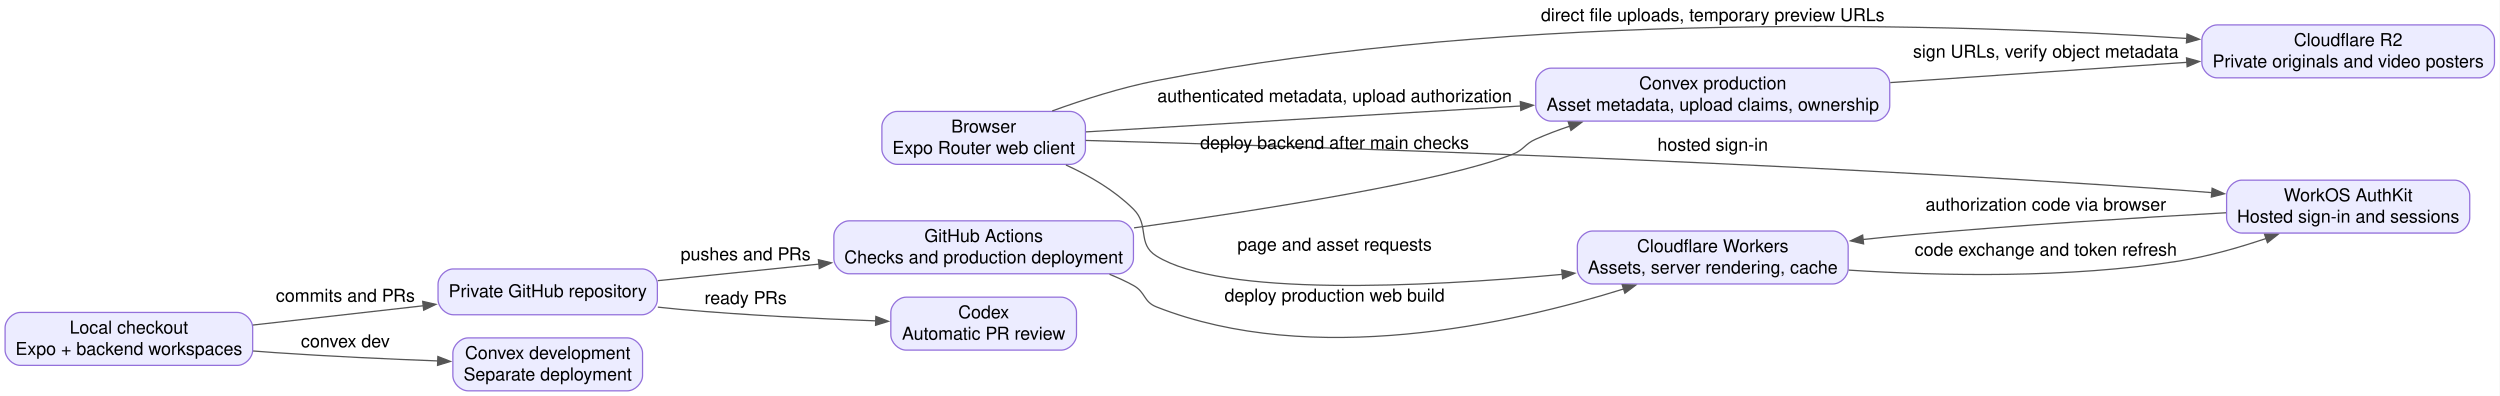
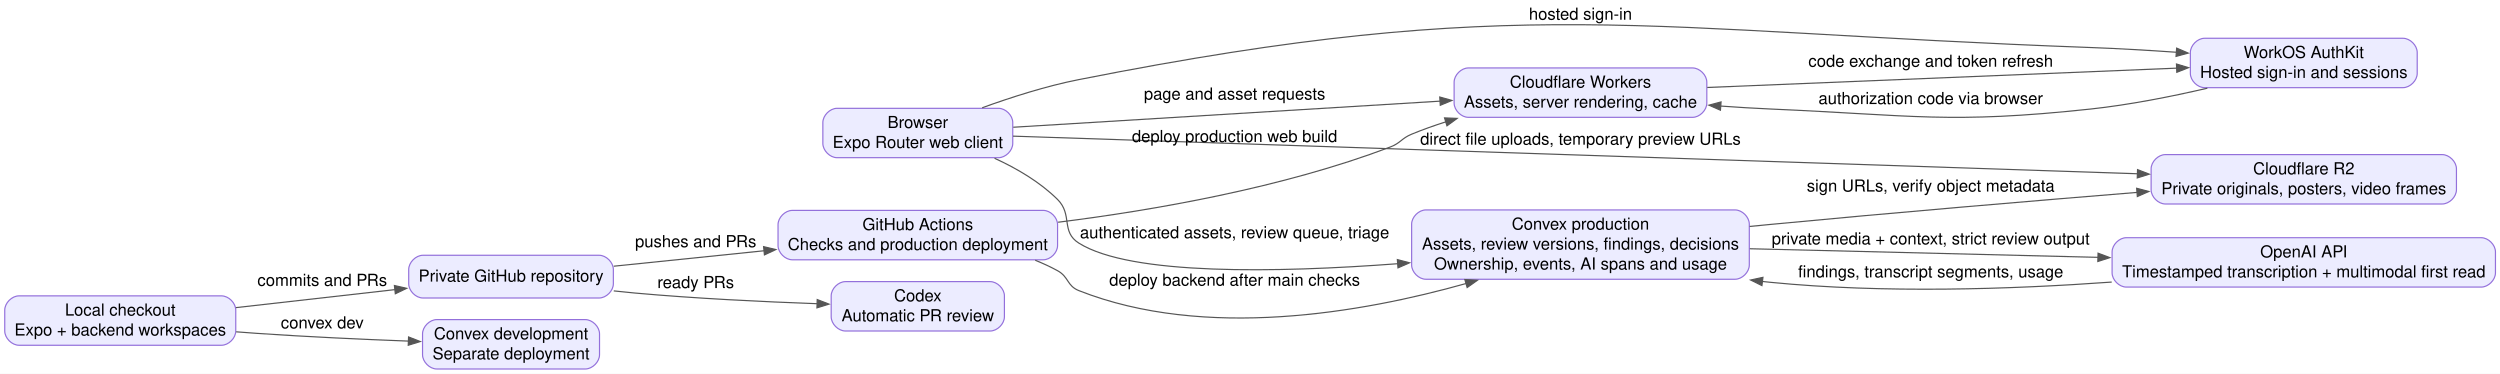
- <svg xmlns="http://www.w3.org/2000/svg" width="1965pt" height="311pt" viewBox="0.00 0.00 1965.00 311.00">
-   <g id="graph0" class="graph" transform="scale(1 1) rotate(0) translate(4 307.19)">
-     <polygon fill="white" stroke="none" points="-4,4 -4,-307.19 1960.66,-307.19 1960.66,4 -4,4" />
+ <svg xmlns="http://www.w3.org/2000/svg" width="2106pt" height="315pt" viewBox="0.00 0.00 2106.00 315.00">
+   <g id="graph0" class="graph" transform="scale(1 1) rotate(0) translate(4 310.84)">
+     <polygon fill="white" stroke="none" points="-4,4 -4,-310.84 2102.18,-310.84 2102.18,4 -4,4" />
    <g id="node1" class="node">
      <path fill="#ececff" stroke="#9370db" d="M837.14,-219.6C837.14,-219.6 701.17,-219.6 701.17,-219.6 695.17,-219.6 689.17,-213.6 689.17,-207.6 689.17,-207.6 689.17,-190 689.17,-190 689.17,-184 695.17,-178 701.17,-178 701.17,-178 837.14,-178 837.14,-178 843.14,-178 849.14,-184 849.14,-190 849.14,-190 849.14,-207.6 849.14,-207.6 849.14,-213.6 843.14,-219.6 837.14,-219.6" />
      <text xml:space="preserve" text-anchor="middle" x="769.16" y="-203" font-family="Helvetica,sans-Serif" font-size="14.00">Browser</text>
      <text xml:space="preserve" text-anchor="middle" x="769.16" y="-186.2" font-family="Helvetica,sans-Serif" font-size="14.00">Expo Router web client</text>
    </g>
    <g id="node2" class="node">
-       <path fill="#ececff" stroke="#9370db" d="M1436.65,-125.6C1436.65,-125.6 1247.78,-125.6 1247.78,-125.6 1241.78,-125.6 1235.78,-119.6 1235.78,-113.6 1235.78,-113.6 1235.78,-96 1235.78,-96 1235.78,-90 1241.78,-84 1247.78,-84 1247.78,-84 1436.65,-84 1436.65,-84 1442.65,-84 1448.65,-90 1448.65,-96 1448.65,-96 1448.65,-113.6 1448.65,-113.6 1448.65,-119.6 1442.65,-125.6 1436.65,-125.6" />
-       <text xml:space="preserve" text-anchor="middle" x="1342.22" y="-109" font-family="Helvetica,sans-Serif" font-size="14.00">Cloudflare Workers</text>
-       <text xml:space="preserve" text-anchor="middle" x="1342.22" y="-92.2" font-family="Helvetica,sans-Serif" font-size="14.00">Assets, server rendering, cache</text>
+       <path fill="#ececff" stroke="#9370db" d="M1421.82,-253.6C1421.82,-253.6 1232.95,-253.6 1232.95,-253.6 1226.95,-253.6 1220.95,-247.6 1220.95,-241.6 1220.95,-241.6 1220.95,-224 1220.95,-224 1220.95,-218 1226.95,-212 1232.95,-212 1232.95,-212 1421.82,-212 1421.82,-212 1427.82,-212 1433.82,-218 1433.82,-224 1433.82,-224 1433.82,-241.6 1433.82,-241.6 1433.82,-247.6 1427.82,-253.6 1421.82,-253.6" />
+       <text xml:space="preserve" text-anchor="middle" x="1327.39" y="-237" font-family="Helvetica,sans-Serif" font-size="14.00">Cloudflare Workers</text>
+       <text xml:space="preserve" text-anchor="middle" x="1327.39" y="-220.2" font-family="Helvetica,sans-Serif" font-size="14.00">Assets, server rendering, cache</text>
    </g>
    <g id="edge1" class="edge">
-       <path fill="none" stroke="#555555" d="M833.82,-177.51C852.59,-168.94 872.05,-157.53 886.89,-142.8 899.81,-129.97 889.46,-115.66 904.89,-106 956.14,-73.92 1113.15,-81.38 1224.09,-91.55" />
-       <polygon fill="#555555" stroke="#555555" points="1223.56,-95.01 1233.84,-92.46 1224.21,-88.04 1223.56,-95.01" />
-       <text xml:space="preserve" text-anchor="middle" x="1044.99" y="-110.2" font-family="Helvetica,sans-Serif" font-size="14.00">page and asset requests</text>
+       <path fill="none" stroke="#555555" d="M849.55,-203.65C943.63,-209.4 1101.2,-219.04 1209.28,-225.64" />
+       <polygon fill="#555555" stroke="#555555" points="1208.86,-229.12 1219.06,-226.24 1209.29,-222.14 1208.86,-229.12" />
+       <text xml:space="preserve" text-anchor="middle" x="1036.03" y="-226.95" font-family="Helvetica,sans-Serif" font-size="14.00">page and asset requests</text>
    </g>
    <g id="node3" class="node">
-       <path fill="#ececff" stroke="#9370db" d="M1469.34,-253.6C1469.34,-253.6 1215.09,-253.6 1215.09,-253.6 1209.09,-253.6 1203.09,-247.6 1203.09,-241.6 1203.09,-241.6 1203.09,-224 1203.09,-224 1203.09,-218 1209.09,-212 1215.09,-212 1215.09,-212 1469.34,-212 1469.34,-212 1475.34,-212 1481.34,-218 1481.34,-224 1481.34,-224 1481.34,-241.6 1481.34,-241.6 1481.34,-247.6 1475.34,-253.6 1469.34,-253.6" />
-       <text xml:space="preserve" text-anchor="middle" x="1342.22" y="-237" font-family="Helvetica,sans-Serif" font-size="14.00">Convex production</text>
-       <text xml:space="preserve" text-anchor="middle" x="1342.22" y="-220.2" font-family="Helvetica,sans-Serif" font-size="14.00">Asset metadata, upload claims, ownership</text>
+       <path fill="#ececff" stroke="#9370db" d="M1457.61,-134C1457.61,-134 1197.16,-134 1197.16,-134 1191.16,-134 1185.16,-128 1185.16,-122 1185.16,-122 1185.16,-87.6 1185.16,-87.6 1185.16,-81.6 1191.16,-75.6 1197.16,-75.6 1197.16,-75.6 1457.61,-75.6 1457.61,-75.6 1463.61,-75.6 1469.61,-81.6 1469.61,-87.6 1469.61,-87.6 1469.61,-122 1469.61,-122 1469.61,-128 1463.61,-134 1457.61,-134" />
+       <text xml:space="preserve" text-anchor="middle" x="1327.39" y="-117.4" font-family="Helvetica,sans-Serif" font-size="14.00">Convex production</text>
+       <text xml:space="preserve" text-anchor="middle" x="1327.39" y="-100.6" font-family="Helvetica,sans-Serif" font-size="14.00">Assets, review versions, findings, decisions</text>
+       <text xml:space="preserve" text-anchor="middle" x="1327.39" y="-83.8" font-family="Helvetica,sans-Serif" font-size="14.00">Ownership, events, AI spans and usage</text>
    </g>
    <g id="edge2" class="edge">
-       <path fill="none" stroke="#555555" d="M849.56,-203.53C937.62,-208.77 1081.68,-217.35 1191.16,-223.87" />
-       <polygon fill="#555555" stroke="#555555" points="1190.95,-227.36 1201.14,-224.46 1191.36,-220.37 1190.95,-227.36" />
-       <text xml:space="preserve" text-anchor="middle" x="1044.99" y="-226.95" font-family="Helvetica,sans-Serif" font-size="14.00">authenticated metadata, upload authorization</text>
+       <path fill="none" stroke="#555555" d="M833.82,-177.51C852.59,-168.94 872.05,-157.53 886.89,-142.8 899.81,-129.97 889.46,-115.66 904.89,-106 948.53,-78.68 1071.56,-81.03 1173.51,-88.69" />
+       <polygon fill="#555555" stroke="#555555" points="1173.13,-92.17 1183.37,-89.46 1173.67,-85.19 1173.13,-92.17" />
+       <text xml:space="preserve" text-anchor="middle" x="1036.03" y="-110.2" font-family="Helvetica,sans-Serif" font-size="14.00">authenticated assets, review queue, triage</text>
    </g>
    <g id="node4" class="node">
-       <path fill="#ececff" stroke="#9370db" d="M1944.66,-287.6C1944.66,-287.6 1738.66,-287.6 1738.66,-287.6 1732.66,-287.6 1726.66,-281.6 1726.66,-275.6 1726.66,-275.6 1726.66,-258 1726.66,-258 1726.66,-252 1732.66,-246 1738.66,-246 1738.66,-246 1944.66,-246 1944.66,-246 1950.66,-246 1956.66,-252 1956.66,-258 1956.66,-258 1956.66,-275.6 1956.66,-275.6 1956.66,-281.6 1950.66,-287.6 1944.66,-287.6" />
-       <text xml:space="preserve" text-anchor="middle" x="1841.66" y="-271" font-family="Helvetica,sans-Serif" font-size="14.00">Cloudflare R2</text>
-       <text xml:space="preserve" text-anchor="middle" x="1841.66" y="-254.2" font-family="Helvetica,sans-Serif" font-size="14.00">Private originals and video posters</text>
+       <path fill="#ececff" stroke="#9370db" d="M2053.31,-180.6C2053.31,-180.6 1820.1,-180.6 1820.1,-180.6 1814.1,-180.6 1808.1,-174.6 1808.1,-168.6 1808.1,-168.6 1808.1,-151 1808.1,-151 1808.1,-145 1814.1,-139 1820.1,-139 1820.1,-139 2053.31,-139 2053.31,-139 2059.31,-139 2065.31,-145 2065.31,-151 2065.31,-151 2065.31,-168.6 2065.31,-168.6 2065.31,-174.6 2059.31,-180.6 2053.31,-180.6" />
+       <text xml:space="preserve" text-anchor="middle" x="1936.71" y="-164" font-family="Helvetica,sans-Serif" font-size="14.00">Cloudflare R2</text>
+       <text xml:space="preserve" text-anchor="middle" x="1936.71" y="-147.2" font-family="Helvetica,sans-Serif" font-size="14.00">Private originals, posters, video frames</text>
    </g>
    <g id="edge3" class="edge">
-       <path fill="none" stroke="#555555" d="M823.06,-220C847.56,-228.89 877.3,-238.41 904.89,-243.8 1190.24,-299.56 1533.8,-288.62 1714.83,-276.97" />
-       <polygon fill="#555555" stroke="#555555" points="1714.99,-280.47 1724.74,-276.32 1714.54,-273.48 1714.99,-280.47" />
-       <text xml:space="preserve" text-anchor="middle" x="1342.22" y="-290.59" font-family="Helvetica,sans-Serif" font-size="14.00">direct file uploads, temporary preview URLs</text>
+       <path fill="none" stroke="#555555" d="M849.35,-196.15C1044.51,-189.62 1550.53,-172.69 1796.88,-164.45" />
+       <polygon fill="#555555" stroke="#555555" points="1796.67,-167.95 1806.54,-164.12 1796.43,-160.96 1796.67,-167.95" />
+       <text xml:space="preserve" text-anchor="middle" x="1327.39" y="-188.96" font-family="Helvetica,sans-Serif" font-size="14.00">direct file uploads, temporary preview URLs</text>
    </g>
-     <g id="node10" class="node">
-       <path fill="#ececff" stroke="#9370db" d="M1925.21,-165.6C1925.21,-165.6 1758.11,-165.6 1758.11,-165.6 1752.11,-165.6 1746.11,-159.6 1746.11,-153.6 1746.11,-153.6 1746.11,-136 1746.11,-136 1746.11,-130 1752.11,-124 1758.11,-124 1758.11,-124 1925.21,-124 1925.21,-124 1931.21,-124 1937.21,-130 1937.21,-136 1937.21,-136 1937.21,-153.6 1937.21,-153.6 1937.21,-159.6 1931.21,-165.6 1925.21,-165.6" />
-       <text xml:space="preserve" text-anchor="middle" x="1841.66" y="-149" font-family="Helvetica,sans-Serif" font-size="14.00">WorkOS AuthKit</text>
-       <text xml:space="preserve" text-anchor="middle" x="1841.66" y="-132.2" font-family="Helvetica,sans-Serif" font-size="14.00">Hosted sign-in and sessions</text>
+     <g id="node11" class="node">
+       <path fill="#ececff" stroke="#9370db" d="M2020.26,-278.6C2020.26,-278.6 1853.16,-278.6 1853.16,-278.6 1847.16,-278.6 1841.16,-272.6 1841.16,-266.6 1841.16,-266.6 1841.16,-249 1841.16,-249 1841.16,-243 1847.16,-237 1853.16,-237 1853.16,-237 2020.26,-237 2020.26,-237 2026.26,-237 2032.26,-243 2032.26,-249 2032.26,-249 2032.26,-266.6 2032.26,-266.6 2032.26,-272.6 2026.26,-278.6 2020.26,-278.6" />
+       <text xml:space="preserve" text-anchor="middle" x="1936.71" y="-262" font-family="Helvetica,sans-Serif" font-size="14.00">WorkOS AuthKit</text>
+       <text xml:space="preserve" text-anchor="middle" x="1936.71" y="-245.2" font-family="Helvetica,sans-Serif" font-size="14.00">Hosted sign-in and sessions</text>
+     </g>
+     <g id="edge7" class="edge">
+       <path fill="none" stroke="#555555" d="M823.4,-220.06C847.83,-228.92 877.43,-238.38 904.89,-243.8 1276.72,-317.25 1378.47,-284.58 1757.23,-270.8 1780.69,-269.95 1805.84,-268.47 1829.64,-266.8" />
+       <polygon fill="#555555" stroke="#555555" points="1829.61,-270.31 1839.33,-266.11 1829.1,-263.33 1829.61,-270.31" />
+       <text xml:space="preserve" text-anchor="middle" x="1327.39" y="-294.24" font-family="Helvetica,sans-Serif" font-size="14.00">hosted sign-in</text>
+     </g>
+     <g id="edge9" class="edge">
+       <path fill="none" stroke="#555555" d="M1434.17,-237.15C1545.23,-241.73 1718.82,-248.87 1829.89,-253.44" />
+       <polygon fill="#555555" stroke="#555555" points="1829.46,-256.93 1839.59,-253.84 1829.75,-249.94 1829.46,-256.93" />
+       <text xml:space="preserve" text-anchor="middle" x="1622.42" y="-254.61" font-family="Helvetica,sans-Serif" font-size="14.00">code exchange and token refresh</text>
+     </g>
+     <g id="edge4" class="edge">
+       <path fill="none" stroke="#555555" d="M1469.88,-120.07C1475.87,-120.66 1481.8,-121.24 1487.61,-121.8 1590.92,-131.69 1707.75,-141.56 1796.21,-148.76" />
+       <polygon fill="#555555" stroke="#555555" points="1795.92,-152.24 1806.17,-149.56 1796.49,-145.27 1795.92,-152.24" />
+       <text xml:space="preserve" text-anchor="middle" x="1622.42" y="-149.48" font-family="Helvetica,sans-Serif" font-size="14.00">sign URLs, verify object metadata</text>
+     </g>
+     <g id="node5" class="node">
+       <path fill="#ececff" stroke="#9370db" d="M2086.18,-110.6C2086.18,-110.6 1787.23,-110.6 1787.23,-110.6 1781.23,-110.6 1775.23,-104.6 1775.23,-98.6 1775.23,-98.6 1775.23,-81 1775.23,-81 1775.23,-75 1781.23,-69 1787.23,-69 1787.23,-69 2086.18,-69 2086.18,-69 2092.18,-69 2098.18,-75 2098.18,-81 2098.18,-81 2098.18,-98.6 2098.18,-98.6 2098.18,-104.6 2092.18,-110.6 2086.18,-110.6" />
+       <text xml:space="preserve" text-anchor="middle" x="1936.71" y="-94" font-family="Helvetica,sans-Serif" font-size="14.00">OpenAI API</text>
+       <text xml:space="preserve" text-anchor="middle" x="1936.71" y="-77.2" font-family="Helvetica,sans-Serif" font-size="14.00">Timestamped transcription + multimodal first read</text>
    </g>
    <g id="edge5" class="edge">
-       <path fill="none" stroke="#555555" d="M849.34,-196.8C1011.01,-192.39 1390.62,-180.39 1708.66,-157.8 1717.04,-157.2 1725.72,-156.51 1734.44,-155.77" />
-       <polygon fill="#555555" stroke="#555555" points="1734.73,-159.26 1744.39,-154.89 1734.12,-152.28 1734.73,-159.26" />
-       <text xml:space="preserve" text-anchor="middle" x="1342.22" y="-188.67" font-family="Helvetica,sans-Serif" font-size="14.00">hosted sign-in</text>
+       <path fill="none" stroke="#555555" d="M1470.01,-101.3C1557.58,-99.14 1670.57,-96.35 1763.32,-94.06" />
+       <polygon fill="#555555" stroke="#555555" points="1763.4,-97.56 1773.31,-93.81 1763.22,-90.56 1763.4,-97.56" />
+       <text xml:space="preserve" text-anchor="middle" x="1622.42" y="-104.98" font-family="Helvetica,sans-Serif" font-size="14.00">private media + context, strict review output</text>
    </g>
-     <g id="edge7" class="edge">
-       <path fill="none" stroke="#555555" d="M1449.05,-94.88C1522.38,-90.22 1622.02,-88.31 1708.66,-102 1731.56,-105.62 1755.9,-112.57 1777.36,-119.83" />
-       <polygon fill="#555555" stroke="#555555" points="1775.94,-123.04 1786.54,-123.02 1778.24,-116.43 1775.94,-123.04" />
-       <text xml:space="preserve" text-anchor="middle" x="1604" y="-106.2" font-family="Helvetica,sans-Serif" font-size="14.00">code exchange and token refresh</text>
+     <g id="edge6" class="edge">
+       <path fill="none" stroke="#555555" d="M1774.91,-73.22C1689.41,-67.07 1582.61,-63.61 1487.61,-73 1485.26,-73.23 1482.88,-73.48 1480.5,-73.75" />
+       <polygon fill="#555555" stroke="#555555" points="1480.25,-70.26 1470.75,-74.95 1481.1,-77.21 1480.25,-70.26" />
+       <text xml:space="preserve" text-anchor="middle" x="1622.42" y="-77.2" font-family="Helvetica,sans-Serif" font-size="14.00">findings, transcript segments, usage</text>
    </g>
-     <g id="edge4" class="edge">
-       <path fill="none" stroke="#555555" d="M1481.78,-242.27C1554.92,-247.27 1643.97,-253.36 1715.07,-258.22" />
-       <polygon fill="#555555" stroke="#555555" points="1714.6,-261.69 1724.81,-258.88 1715.08,-254.71 1714.6,-261.69" />
-       <text xml:space="preserve" text-anchor="middle" x="1604" y="-261.88" font-family="Helvetica,sans-Serif" font-size="14.00">sign URLs, verify object metadata</text>
-     </g>
-     <g id="node5" class="node">
+     <g id="node6" class="node">
      <path fill="#ececff" stroke="#9370db" d="M489.04,-41.6C489.04,-41.6 363.95,-41.6 363.95,-41.6 357.95,-41.6 351.95,-35.6 351.95,-29.6 351.95,-29.6 351.95,-12 351.95,-12 351.95,-6 357.95,0 363.95,0 363.95,0 489.04,0 489.04,0 495.04,0 501.04,-6 501.04,-12 501.04,-12 501.04,-29.6 501.04,-29.6 501.04,-35.6 495.04,-41.6 489.04,-41.6" />
      <text xml:space="preserve" text-anchor="middle" x="426.5" y="-25" font-family="Helvetica,sans-Serif" font-size="14.00">Convex development</text>
      <text xml:space="preserve" text-anchor="middle" x="426.5" y="-8.2" font-family="Helvetica,sans-Serif" font-size="14.00">Separate deployment</text>
    </g>
-     <g id="node6" class="node">
+     <g id="node7" class="node">
      <path fill="#ececff" stroke="#9370db" d="M182.6,-61.6C182.6,-61.6 12,-61.6 12,-61.6 6,-61.6 0,-55.6 0,-49.6 0,-49.6 0,-32 0,-32 0,-26 6,-20 12,-20 12,-20 182.6,-20 182.6,-20 188.6,-20 194.6,-26 194.6,-32 194.6,-32 194.6,-49.6 194.6,-49.6 194.6,-55.6 188.6,-61.6 182.6,-61.6" />
      <text xml:space="preserve" text-anchor="middle" x="97.3" y="-45" font-family="Helvetica,sans-Serif" font-size="14.00">Local checkout</text>
      <text xml:space="preserve" text-anchor="middle" x="97.3" y="-28.2" font-family="Helvetica,sans-Serif" font-size="14.00">Expo + backend workspaces</text>
    </g>
-     <g id="edge8" class="edge">
+     <g id="edge10" class="edge">
      <path fill="none" stroke="#555555" d="M194.93,-31.32C200.91,-30.84 206.84,-30.4 212.6,-30 254.59,-27.11 301.31,-24.97 340.25,-23.49" />
      <polygon fill="#555555" stroke="#555555" points="340.17,-26.99 350.04,-23.12 339.91,-20 340.17,-26.99" />
      <text xml:space="preserve" text-anchor="middle" x="267.45" y="-34.2" font-family="Helvetica,sans-Serif" font-size="14.00">convex dev</text>
    </g>
-     <g id="node7" class="node">
+     <g id="node8" class="node">
      <path fill="#ececff" stroke="#9370db" d="M500.69,-95.8C500.69,-95.8 352.3,-95.8 352.3,-95.8 346.3,-95.8 340.3,-89.8 340.3,-83.8 340.3,-83.8 340.3,-71.8 340.3,-71.8 340.3,-65.8 346.3,-59.8 352.3,-59.8 352.3,-59.8 500.69,-59.8 500.69,-59.8 506.69,-59.8 512.69,-65.8 512.69,-71.8 512.69,-71.8 512.69,-83.8 512.69,-83.8 512.69,-89.8 506.69,-95.8 500.69,-95.8" />
      <text xml:space="preserve" text-anchor="middle" x="426.5" y="-73.6" font-family="Helvetica,sans-Serif" font-size="14.00">Private GitHub repository</text>
    </g>
-     <g id="edge11" class="edge">
+     <g id="edge13" class="edge">
      <path fill="none" stroke="#555555" d="M194.7,-51.7C236.92,-56.48 286.36,-62.07 328.63,-66.85" />
      <polygon fill="#555555" stroke="#555555" points="328.24,-70.32 338.57,-67.97 329.02,-63.37 328.24,-70.32" />
      <text xml:space="preserve" text-anchor="middle" x="267.45" y="-70.03" font-family="Helvetica,sans-Serif" font-size="14.00">commits and PRs</text>
    </g>
-     <g id="node8" class="node">
+     <g id="node9" class="node">
      <path fill="#ececff" stroke="#9370db" d="M874.89,-133.6C874.89,-133.6 663.42,-133.6 663.42,-133.6 657.42,-133.6 651.42,-127.6 651.42,-121.6 651.42,-121.6 651.42,-104 651.42,-104 651.42,-98 657.42,-92 663.42,-92 663.42,-92 874.89,-92 874.89,-92 880.89,-92 886.89,-98 886.89,-104 886.89,-104 886.89,-121.6 886.89,-121.6 886.89,-127.6 880.89,-133.6 874.89,-133.6" />
      <text xml:space="preserve" text-anchor="middle" x="769.16" y="-117" font-family="Helvetica,sans-Serif" font-size="14.00">GitHub Actions</text>
      <text xml:space="preserve" text-anchor="middle" x="769.16" y="-100.2" font-family="Helvetica,sans-Serif" font-size="14.00">Checks and production deployment</text>
    </g>
-     <g id="edge12" class="edge">
+     <g id="edge14" class="edge">
      <path fill="none" stroke="#555555" d="M513.02,-86.59C551.37,-90.53 597.43,-95.26 639.8,-99.61" />
      <polygon fill="#555555" stroke="#555555" points="639.25,-103.07 649.55,-100.61 639.96,-96.11 639.25,-103.07" />
      <text xml:space="preserve" text-anchor="middle" x="582.06" y="-102.63" font-family="Helvetica,sans-Serif" font-size="14.00">pushes and PRs</text>
    </g>
-     <g id="node9" class="node">
+     <g id="node10" class="node">
      <path fill="#ececff" stroke="#9370db" d="M830.12,-73.6C830.12,-73.6 708.19,-73.6 708.19,-73.6 702.19,-73.6 696.19,-67.6 696.19,-61.6 696.19,-61.6 696.19,-44 696.19,-44 696.19,-38 702.19,-32 708.19,-32 708.19,-32 830.12,-32 830.12,-32 836.12,-32 842.12,-38 842.12,-44 842.12,-44 842.12,-61.6 842.12,-61.6 842.12,-67.6 836.12,-73.6 830.12,-73.6" />
      <text xml:space="preserve" text-anchor="middle" x="769.16" y="-57" font-family="Helvetica,sans-Serif" font-size="14.00">Codex</text>
      <text xml:space="preserve" text-anchor="middle" x="769.16" y="-40.2" font-family="Helvetica,sans-Serif" font-size="14.00">Automatic PR review</text>
    </g>
-     <g id="edge13" class="edge">
+     <g id="edge15" class="edge">
      <path fill="none" stroke="#555555" d="M513.03,-65.79C519,-65.13 524.93,-64.52 530.69,-64 581.66,-59.4 638.96,-56.63 684.51,-54.99" />
      <polygon fill="#555555" stroke="#555555" points="684.43,-58.5 694.31,-54.65 684.19,-51.5 684.43,-58.5" />
      <text xml:space="preserve" text-anchor="middle" x="582.06" y="-68.2" font-family="Helvetica,sans-Serif" font-size="14.00">ready PRs</text>
    </g>
-     <g id="edge10" class="edge">
-       <path fill="none" stroke="#555555" d="M868.09,-91.6C874.59,-88.99 880.93,-86.07 886.89,-82.8 896.49,-77.54 894.71,-70.01 904.89,-66 1027.36,-17.73 1183.7,-52.47 1272.11,-80.04" />
-       <polygon fill="#555555" stroke="#555555" points="1271.04,-83.37 1281.63,-83.07 1273.16,-76.7 1271.04,-83.37" />
-       <text xml:space="preserve" text-anchor="middle" x="1044.99" y="-70.2" font-family="Helvetica,sans-Serif" font-size="14.00">deploy production web build</text>
+     <g id="edge12" class="edge">
+       <path fill="none" stroke="#555555" d="M887.34,-123.63C968,-133.73 1076.53,-152.62 1167.16,-187 1175.89,-190.31 1176.54,-194.24 1185.16,-197.8 1194.42,-201.62 1204.2,-205.1 1214.12,-208.25" />
+       <polygon fill="#555555" stroke="#555555" points="1212.88,-211.53 1223.46,-211.1 1214.92,-204.84 1212.88,-211.53" />
+       <text xml:space="preserve" text-anchor="middle" x="1036.03" y="-191.2" font-family="Helvetica,sans-Serif" font-size="14.00">deploy production web build</text>
    </g>
-     <g id="edge9" class="edge">
-       <path fill="none" stroke="#555555" d="M887.35,-128.1C990.49,-142.53 1132.22,-165.04 1185.09,-186 1193.99,-189.53 1194.34,-193.95 1203.09,-197.8 1211.64,-201.56 1220.67,-204.97 1229.85,-208.05" />
-       <polygon fill="#555555" stroke="#555555" points="1228.64,-211.34 1239.24,-211.06 1230.78,-204.67 1228.64,-211.34" />
-       <text xml:space="preserve" text-anchor="middle" x="1044.99" y="-190.2" font-family="Helvetica,sans-Serif" font-size="14.00">deploy backend after main checks</text>
+     <g id="edge11" class="edge">
+       <path fill="none" stroke="#555555" d="M868.09,-91.6C874.59,-88.99 880.93,-86.07 886.89,-82.8 896.49,-77.54 894.71,-70.01 904.89,-66 1010.94,-24.2 1143.22,-47.3 1231.01,-72" />
+       <polygon fill="#555555" stroke="#555555" points="1229.99,-75.35 1240.57,-74.75 1231.93,-68.62 1229.99,-75.35" />
+       <text xml:space="preserve" text-anchor="middle" x="1036.03" y="-70.2" font-family="Helvetica,sans-Serif" font-size="14.00">deploy backend after main checks</text>
    </g>
-     <g id="edge6" class="edge">
-       <path fill="none" stroke="#555555" d="M1745.66,-139.96C1677.13,-136.16 1582.44,-130.26 1499.34,-122.8 1486.6,-121.66 1473.3,-120.33 1460.05,-118.92" />
-       <polygon fill="#555555" stroke="#555555" points="1460.78,-115.48 1450.47,-117.88 1460.03,-122.44 1460.78,-115.48" />
-       <text xml:space="preserve" text-anchor="middle" x="1604" y="-141.66" font-family="Helvetica,sans-Serif" font-size="14.00">authorization code via browser</text>
+     <g id="edge8" class="edge">
+       <path fill="none" stroke="#555555" d="M1855.46,-236.53C1824.94,-229.45 1789.71,-222.49 1757.23,-219 1638.09,-206.2 1607.33,-213.82 1487.61,-219 1473.94,-219.59 1459.63,-220.47 1445.43,-221.5" />
+       <polygon fill="#555555" stroke="#555555" points="1445.3,-218 1435.59,-222.24 1445.82,-224.98 1445.3,-218" />
+       <text xml:space="preserve" text-anchor="middle" x="1622.42" y="-223.2" font-family="Helvetica,sans-Serif" font-size="14.00">authorization code via browser</text>
    </g>
  </g>
</svg>
